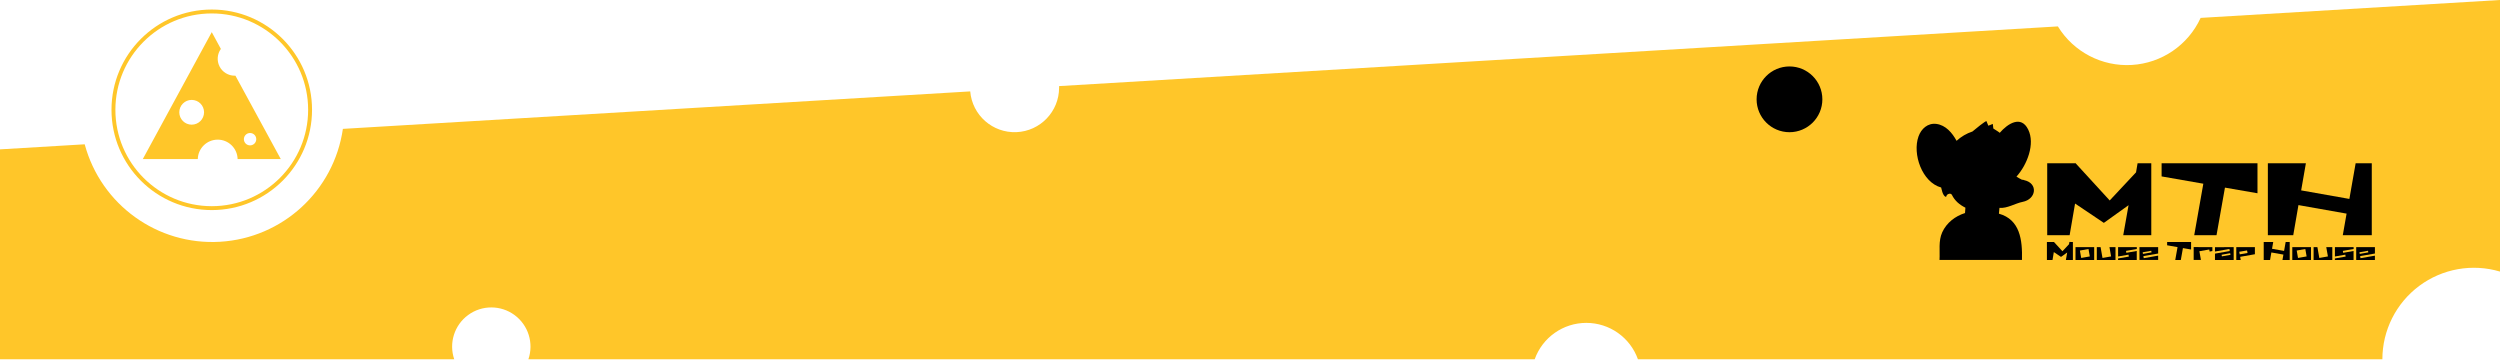
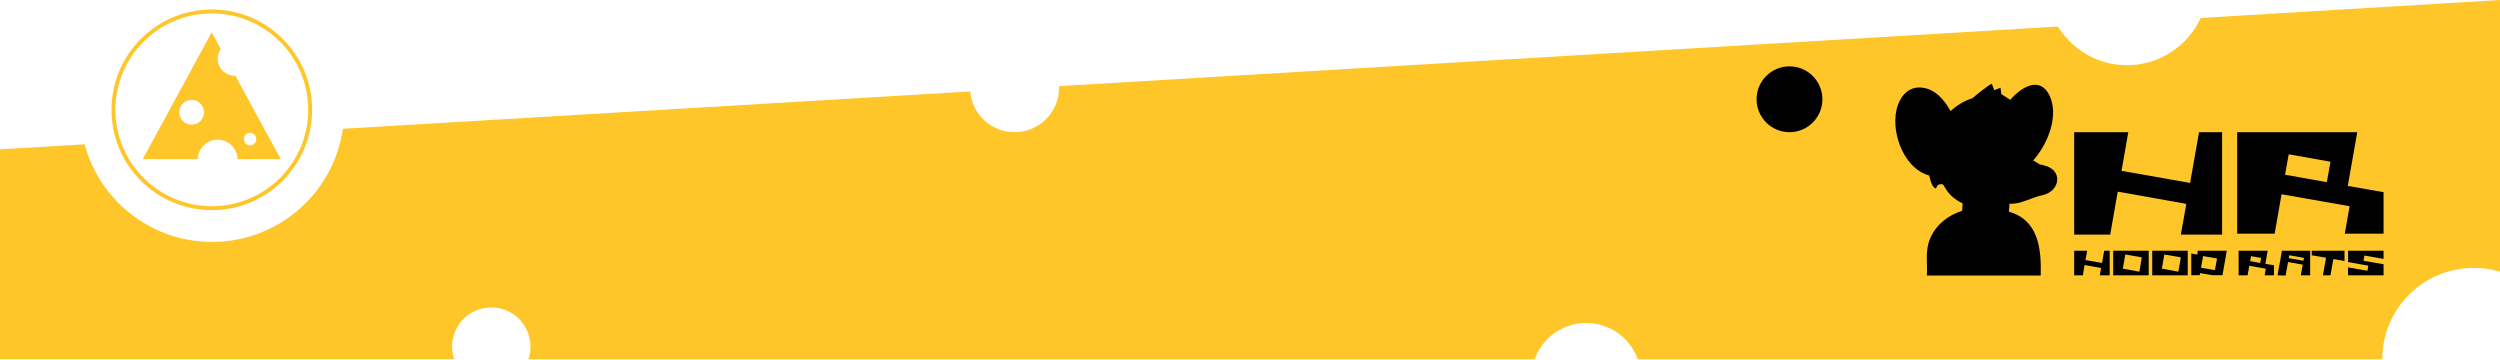
- <svg xmlns="http://www.w3.org/2000/svg" id="Layer_1" data-name="Layer 1" viewBox="0 0 1921.48 276.15">
-   <defs>
-     <style>.cls-1{fill:#ffc629;}.cls-2{fill:none;stroke:#ffc629;stroke-miterlimit:10;stroke-width:3px;}</style>
-   </defs>
-   <path class="cls-1" d="M1690.65,10522.28a62.3,62.3,0,0,1-109.72,6.55l-767.66,45.87c0,.41,0,.82,0,1.24a34.21,34.21,0,0,1-68.3,2.84l-482.17,28.8a101.49,101.49,0,0,1-198.44,11.86l-65.13,3.89v161.35H348.38a30.12,30.12,0,1,1,57,0H1178.8a42.13,42.13,0,0,1,79.37,0h572.16a70.35,70.35,0,0,1,90.41-67.42v-208.73Z" transform="translate(0.74 -10508.53)" />
-   <circle cx="1375.38" cy="76.34" r="25.27" />
-   <path d="M1555.05,10647a3.16,3.16,0,0,0-1.71-.32,37.66,37.66,0,0,1-4.24-2.41c8.24-9.15,14.48-25.15,9-36.21-5.52-11.22-15.83-4.42-21.85,2.56-.87-.81-3-2-4.93-3.31l-.41-3.54s-3.39,1.43-3.45,1.37l-1.45-3.54c-1,.06-8.31,5.88-10.74,8a33.39,33.39,0,0,0-12.2,7.17c-3.34-6.17-8.39-12.08-15.53-13-6.62-.85-11.63,3.71-13.74,9.64-4.8,13.43,2.7,35.22,17.42,39.24.22.47,1,6.26,3.48,7.16.85.31,0-1.94,3-2.41a1.87,1.87,0,0,1,1.75.85c2.23,4.56,5.79,7.6,10.41,9.91l-.3,4.11c-7.51,2.36-14.16,7.45-17.5,14.76-3.07,6.75-1.68,14.12-2.1,21.29h63.37c.41-15.54-1.53-31-17.72-35.57l.42-4.48c5.75.65,12.34-3.54,17.78-4.58C1564.34,10661.69,1566,10649.42,1555.05,10647Z" transform="translate(0.74 -10508.53)" />
-   <path d="M1592.47,10694.53v13.82h-5.39l1-5.76-4.74,3.39-5.53-3.71-1,6.08h-4.31v-13.82H1578l-.08,0,6.52,7.11,5.06-5.41.29-1.74Z" transform="translate(0.74 -10508.53)" />
-   <path d="M1594.47,10698.48h14.37v9.87h-14.37Zm4.38,8.31,6.62-1.18-1-5.69-6.62,1.17Z" transform="translate(0.74 -10508.53)" />
-   <path d="M1625.22,10698.48v9.87h-14.38v-9.87h2.92l1.46,8.31,6.62-1.18-1.26-7.13Z" transform="translate(0.74 -10508.53)" />
-   <path d="M1641.59,10698.48v1.42l-8.29,1.46.25,1.48,8-1.4v6.91h-14.38v-1.16l8.3-1.46-.26-1.48-8,1.42v-7.19Z" transform="translate(0.74 -10508.53)" />
-   <path d="M1658,10698.48v4.9l-11.35,2,.27,1.6L1658,10705v3.33h-14.37v-9.87Zm-11.69,5.21,6.62-1.18-.24-1.25-6.58,1.17Z" transform="translate(0.74 -10508.53)" />
-   <path d="M1683.31,10694.53v5.77l-6.27-1.09-1.62,9.14h-4.28l1.76-9.89-8-1.4v-2.53Z" transform="translate(0.74 -10508.53)" />
-   <path d="M1699.68,10698.48v3l-2.11.4-.3-1.59-7.58,1.33,1.18,6.69h-5.57v-9.87Z" transform="translate(0.74 -10508.53)" />
-   <path d="M1716.05,10698.48v9.87h-14.38v-4.89l11.36-2-.28-1.6-11.08,2v-3.34Zm-9.06,7.09,6.59-1.17-.23-1.26-6.58,1.19Z" transform="translate(0.74 -10508.53)" />
-   <path d="M1732.35,10698.48v5.45l-11.32,2,.43,2.42h-3.41v-9.87Zm-11.66,5.55,6-1.05-.36-1.95-6,1Z" transform="translate(0.74 -10508.53)" />
-   <path d="M1759.11,10694.53v13.82h-5.57l.73-4.14-9.26-1.64-1,5.78h-4.88v-13.82h7.31l-.91,5.21,9.26,1.64,1.21-6.85Z" transform="translate(0.74 -10508.53)" />
-   <path d="M1761.1,10698.48h14.38v9.87H1761.1Zm4.39,8.31,6.62-1.18-1-5.69-6.62,1.17Z" transform="translate(0.74 -10508.53)" />
-   <path d="M1791.86,10698.48v9.87h-14.38v-9.87h2.92l1.46,8.31,6.62-1.18-1.27-7.13Z" transform="translate(0.74 -10508.53)" />
-   <path d="M1808.23,10698.48v1.42l-8.3,1.46.26,1.48,8-1.4v6.91h-14.38v-1.16l8.3-1.46-.26-1.48-8,1.42v-7.19Z" transform="translate(0.74 -10508.53)" />
-   <path d="M1824.6,10698.48v4.9l-11.35,2,.27,1.6,11.08-1.95v3.33h-14.38v-9.87Zm-11.69,5.21,6.62-1.18-.24-1.25-6.58,1.17Z" transform="translate(0.74 -10508.53)" />
-   <path d="M1652.72,10634v55.31h-21.56l4.1-23.07-19,13.59-22.12-14.86-4.18,24.34h-17.23V10634H1595l-.31.16,26.07,28.44L1641,10641l1.19-7Z" transform="translate(0.74 -10508.53)" />
-   <path d="M1734.34,10634v23.07l-25-4.34-6.48,36.58h-17.14l7-39.58-32.07-5.61V10634Z" transform="translate(0.74 -10508.53)" />
-   <path d="M1822.19,10634v55.31h-22.28l2.92-16.59-37-6.56-4,23.15h-19.51V10634h29.23l-3.64,20.86,37.06,6.56,4.82-27.42Z" transform="translate(0.74 -10508.53)" />
-   <circle class="cls-2" cx="162.76" cy="84.4" r="75.57" />
-   <path class="cls-1" d="M180.19,10566.7c-.21,0-.42,0-.64,0a13,13,0,0,1-10.53-20.58l-7-12.88-53,97.54h42.26a15.31,15.31,0,0,1,30.61,0h33.18Zm-33.61,37.65a9.52,9.52,0,1,1,9.52-9.52A9.52,9.52,0,0,1,146.58,10604.35Zm44.88,15.92a4.76,4.76,0,1,1,4.76-4.76A4.76,4.76,0,0,1,191.46,10620.27Z" transform="translate(0.74 -10508.53)" />
+ <svg xmlns="http://www.w3.org/2000/svg" version="1.1" x="0px" y="0px" viewBox="0 0 1921.5 276.1" style="enable-background:new 0 0 1921.5 276.1;" xml:space="preserve">
+   <style type="text/css">
+ 	.st0{fill:#FFC629;}
+ 	.st1{display:none;}
+ 	.st2{fill:none;stroke:#FFC629;stroke-width:3;stroke-miterlimit:10;}
+ </style>
+   <g id="Layer_1">
+     <path class="st0" d="M1691.4,13.8c-14.4,31.3-51.4,45-82.6,30.6c-11.2-5.2-20.6-13.5-27.1-24L814,66.2c0,0.4,0,0.8,0,1.2   c0,18.9-15.3,34.2-34.2,34.2c-17.8,0-32.6-13.6-34.1-31.3L263.5,99c-8,55.5-59.5,93.9-115,85.9c-40.1-5.8-72.9-34.9-83.5-74   L0,114.8v161.3h349.1c-5.4-15.7,3-32.9,18.8-38.2s32.9,3,38.2,18.8c2.2,6.3,2.2,13.2,0,19.5h773.4c7.8-21.9,31.9-33.4,53.8-25.5   c11.9,4.2,21.3,13.6,25.5,25.5h572.2c0-38.9,31.5-70.3,70.4-70.3c6.8,0,13.5,1,20.1,2.9V0L1691.4,13.8z" />
+     <circle cx="1375.4" cy="76.3" r="25.3" />
+     <path class="st1" d="M1555.8,138.5c-0.5-0.3-1.1-0.4-1.7-0.3c-1.5-0.7-2.9-1.5-4.2-2.4c8.2-9.2,14.5-25.2,9-36.2   c-5.5-11.2-15.8-4.4-21.8,2.6c-0.9-0.8-3-2-4.9-3.3l-0.4-3.5c0,0-3.4,1.4-3.4,1.4l-1.4-3.5c-1,0.1-8.3,5.9-10.7,8   c-4.5,1.5-8.7,3.9-12.2,7.2c-3.3-6.2-8.4-12.1-15.5-13c-6.6-0.8-11.6,3.7-13.7,9.6c-4.8,13.4,2.7,35.2,17.4,39.2   c0.2,0.5,1,6.3,3.5,7.2c0.8,0.3,0-1.9,3-2.4c0.7-0.1,1.4,0.3,1.8,0.8c2.2,4.6,5.8,7.6,10.4,9.9l-0.3,4.1   c-7.5,2.4-14.2,7.5-17.5,14.8c-3.1,6.8-1.7,14.1-2.1,21.3h63.4c0.4-15.5-1.5-31-17.7-35.6l0.4-4.5c5.8,0.7,12.3-3.5,17.8-4.6   C1565.1,153.2,1566.7,140.9,1555.8,138.5z" />
+     <path class="st1" d="M1593.2,186v13.8h-5.4l1-5.8l-4.7,3.4l-5.5-3.7l-1,6.1h-4.3V186h5.5h-0.1l6.5,7.1l5.1-5.4l0.3-1.7L1593.2,186z   " />
+     <path class="st1" d="M1595.2,190h14.4v9.9h-14.4V190z M1599.6,198.3l6.6-1.2l-1-5.7l-6.6,1.2L1599.6,198.3z" />
+     <path class="st1" d="M1626,190v9.9h-14.4V190h2.9l1.5,8.3l6.6-1.2l-1.3-7.1H1626z" />
+     <path class="st1" d="M1642.3,190v1.4l-8.3,1.5l0.2,1.5l8-1.4v6.9h-14.4v-1.2l8.3-1.5l-0.3-1.5l-8,1.4v-7.2L1642.3,190z" />
+     <path class="st1" d="M1658.7,190v4.9l-11.3,2l0.3,1.6l11.1-2v3.3h-14.4v-9.9L1658.7,190z M1647.1,195.2l6.6-1.2l-0.2-1.2l-6.6,1.2   L1647.1,195.2z" />
+     <path class="st1" d="M1684.1,186v5.8l-6.3-1.1l-1.6,9.1h-4.3l1.8-9.9l-8-1.4V186L1684.1,186z" />
+     <path class="st1" d="M1700.4,190v3l-2.1,0.4l-0.3-1.6l-7.6,1.3l1.2,6.7h-5.6v-9.9L1700.4,190z" />
+     <path class="st1" d="M1716.8,190v9.9h-14.4v-4.9l11.4-2l-0.3-1.6l-11.1,2V190L1716.8,190z M1707.7,197l6.6-1.2l-0.2-1.3l-6.6,1.2   L1707.7,197z" />
+     <path class="st1" d="M1733.1,190v5.5l-11.3,2l0.4,2.4h-3.4V190H1733.1z M1721.4,195.5l6-1l-0.4-2l-6,1L1721.4,195.5z" />
+     <path class="st1" d="M1759.8,186v13.8h-5.6l0.7-4.1l-9.3-1.6l-1,5.8h-4.9V186h7.3l-0.9,5.2l9.3,1.6l1.2-6.8L1759.8,186z" />
+     <path class="st1" d="M1761.8,190h14.4v9.9h-14.4V190z M1766.2,198.3l6.6-1.2l-1-5.7l-6.6,1.2L1766.2,198.3z" />
+     <path class="st1" d="M1792.6,190v9.9h-14.4V190h2.9l1.5,8.3l6.6-1.2l-1.3-7.1H1792.6z" />
+     <path class="st1" d="M1809,190v1.4l-8.3,1.5l0.3,1.5l8-1.4v6.9h-14.4v-1.2l8.3-1.5l-0.3-1.5l-8,1.4v-7.2L1809,190z" />
+     <path class="st1" d="M1825.3,190v4.9l-11.3,2l0.3,1.6l11.1-2v3.3H1811V190L1825.3,190z M1813.7,195.2l6.6-1.2l-0.2-1.2l-6.6,1.2   L1813.7,195.2z" />
+     <path class="st1" d="M1653.5,125.5v55.3h-21.6l4.1-23.1l-19,13.6l-22.1-14.9l-4.2,24.3h-17.2v-55.3h22.3l-0.3,0.2l26.1,28.4   l20.2-21.6l1.2-7H1653.5z" />
+     <path class="st1" d="M1735.1,125.5v23.1l-25-4.3l-6.5,36.6h-17.1l7-39.6l-32.1-5.6v-10.1H1735.1z" />
+     <path class="st1" d="M1822.9,125.5v55.3h-22.3l2.9-16.6l-37-6.6l-4,23.2h-19.5v-55.3h29.2l-3.6,20.9l37.1,6.6l4.8-27.4H1822.9z" />
+     <circle class="st2" cx="162.8" cy="84.4" r="75.6" />
+     <path class="st0" d="M180.9,58.2c-0.2,0-0.4,0-0.6,0c-7.2,0-13-5.9-13-13c0-2.7,0.9-5.3,2.4-7.5l-7-12.9l-53,97.5H152   c0.2-8.5,7.2-15.1,15.7-14.9c8.1,0.2,14.7,6.8,14.9,14.9h33.2L180.9,58.2z M147.3,95.8c-5.3,0-9.5-4.3-9.5-9.5   c0-5.3,4.3-9.5,9.5-9.5c5.3,0,9.5,4.3,9.5,9.5l0,0C156.8,91.6,152.6,95.8,147.3,95.8L147.3,95.8z M192.2,111.7   c-2.6,0-4.8-2.1-4.8-4.8s2.1-4.8,4.8-4.8s4.8,2.1,4.8,4.8l0,0C197,109.6,194.8,111.7,192.2,111.7L192.2,111.7z" />
+   </g>
+   <g id="Layer_2">
+     <path d="M1570.9,127.1c-0.7-0.4-1.6-0.6-2.4-0.5c-0.3,0.1-3-1.6-5.8-3.3c11.4-12.6,20-34.7,12.5-50s-21.9-6.1-30.2,3.5   c-1.2-1.1-4.2-2.7-6.8-4.5l-0.6-4.9c0,0-4.7,2-4.8,1.9l-1.9-4.9c-1.4,0.1-11.5,8.1-14.9,11.1c-6.3,2-12,5.4-16.8,9.9   c-4.6-8.5-11.6-16.7-21.5-18c-9.9-1.3-16,5.2-19,13.3c-6.6,18.6,3.8,48.7,24.1,54.2c0.3,0.7,1.5,8.7,4.8,9.9c1.2,0.4,0-2.7,4.1-3.3   c1-0.1,1.9,0.4,2.4,1.2c3.1,6.3,8,10.5,14.4,13.7l-0.4,5.6c-10.4,3.3-19.6,10.3-24.2,20.4s-2.3,19.5-2.9,29.4h87.5   c0.6-21.5-2.1-42.8-24.5-49.1l0.6-6.2c8,0.9,17.1-4.9,24.6-6.3C1583.7,147.4,1586,130.4,1570.9,127.1z" />
+     <path d="M1621.5,192.7v18.9h-7.6l1-5.6l-12.7-2.3l-1.3,7.9h-6.7v-18.9h10l-1.3,7.2l12.7,2.2l1.7-9.4H1621.5z" />
+     <path d="M1624.2,192.7h27.3v18.9h-27.3V192.7z M1644.3,208.8l1.9-11l-12.7-2.2l-1.9,10.9L1644.3,208.8z" />
+     <path d="M1654.2,192.7h27.3v18.9h-27.3V192.7z M1674.3,208.8l1.9-11l-12.7-2.2l-1.9,10.9L1674.3,208.8z" />
+     <path d="M1711.5,192.7L1711.5,192.7l-3.3,18.8h-8l-9.2-1.6l-0.3,1.6h-6.5v-16.7l4.6,0.9l0.5-3L1711.5,192.7z M1702.4,207.6l1.6-8.9   l-10.7-1.9l-1.6,9L1702.4,207.6z" />
+     <path d="M1742.9,192.7l-1.7,10.1l6.6,1.1v7.7h-7.2l0.9-5.1l-12.7-2.2l-1.3,7.3h-6.9v-18.9H1742.9z M1737.2,202.1l0.7-3.9l-7.8-1.3   l-0.6,3.8L1737.2,202.1z" />
+     <path d="M1775.6,192.7v18.9h-7.2l1.5-8.2l-11.3-2l-1.9,10.4l-6.2-0.2l3.4-18.9H1775.6z M1770.4,200.4l0.4-2.2l-11.3-2l-0.4,2.2   L1770.4,200.4z" />
+     <path d="M1802,192.7v7.9l-8.6-1.5l-2.2,12.5h-5.8l2.4-13.5l-11-1.9v-3.5H1802z" />
+     <path d="M1832,192.7v6.3l-14.7-2.6l-0.7,4l15.4,2.7v8.5h-27.3v-6.1l14.9,2.6l0.7-3.9l-15.6-2.8v-8.7H1832z" />
+     <polygon points="1683.3,140.6 1630.6,131.3 1635.8,101.6 1594.2,101.6 1594.2,180.3 1621.9,180.3 1627.7,147.3 1680.4,156.7    1676.2,180.3 1707.9,180.3 1707.9,101.6 1690.2,101.6  " />
+     <path d="M1804.5,142.9l7.3-41.3h-92.3v78h28.8l5.3-30.3l52.3,9.2l-3.7,21.1h29.8v-31.9L1804.5,142.9z M1788.4,140l-32.1-5.7   l2.8-15.7l32.1,5.7L1788.4,140z" />
+   </g>
</svg>
